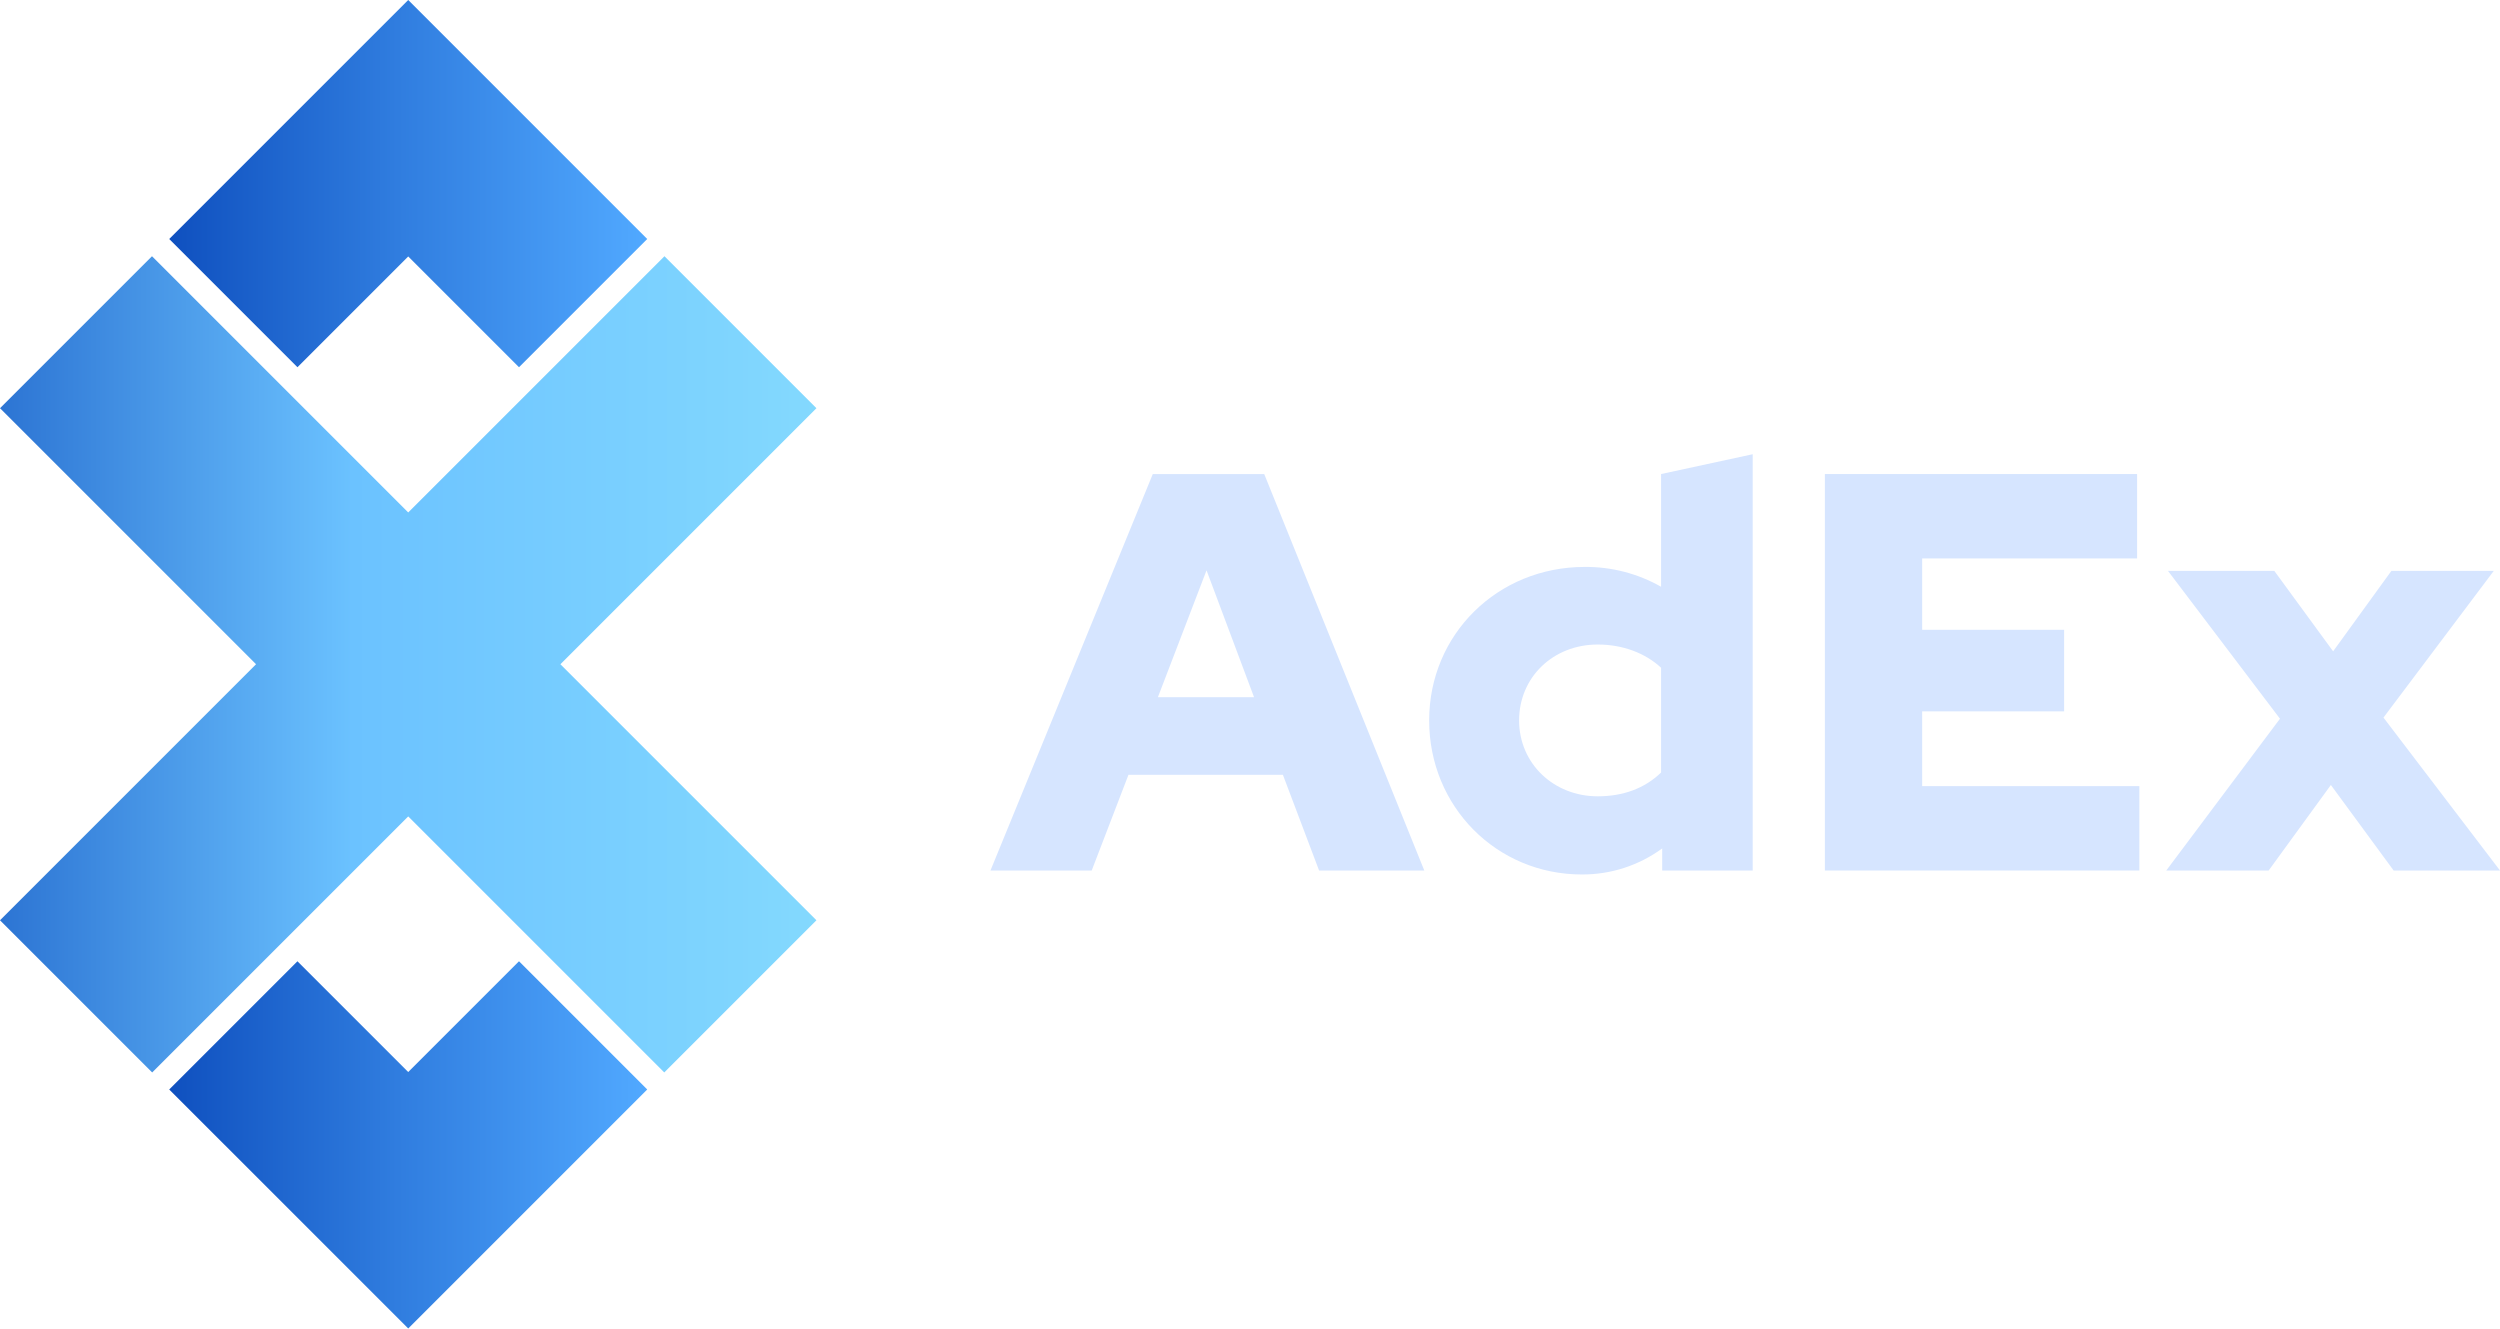
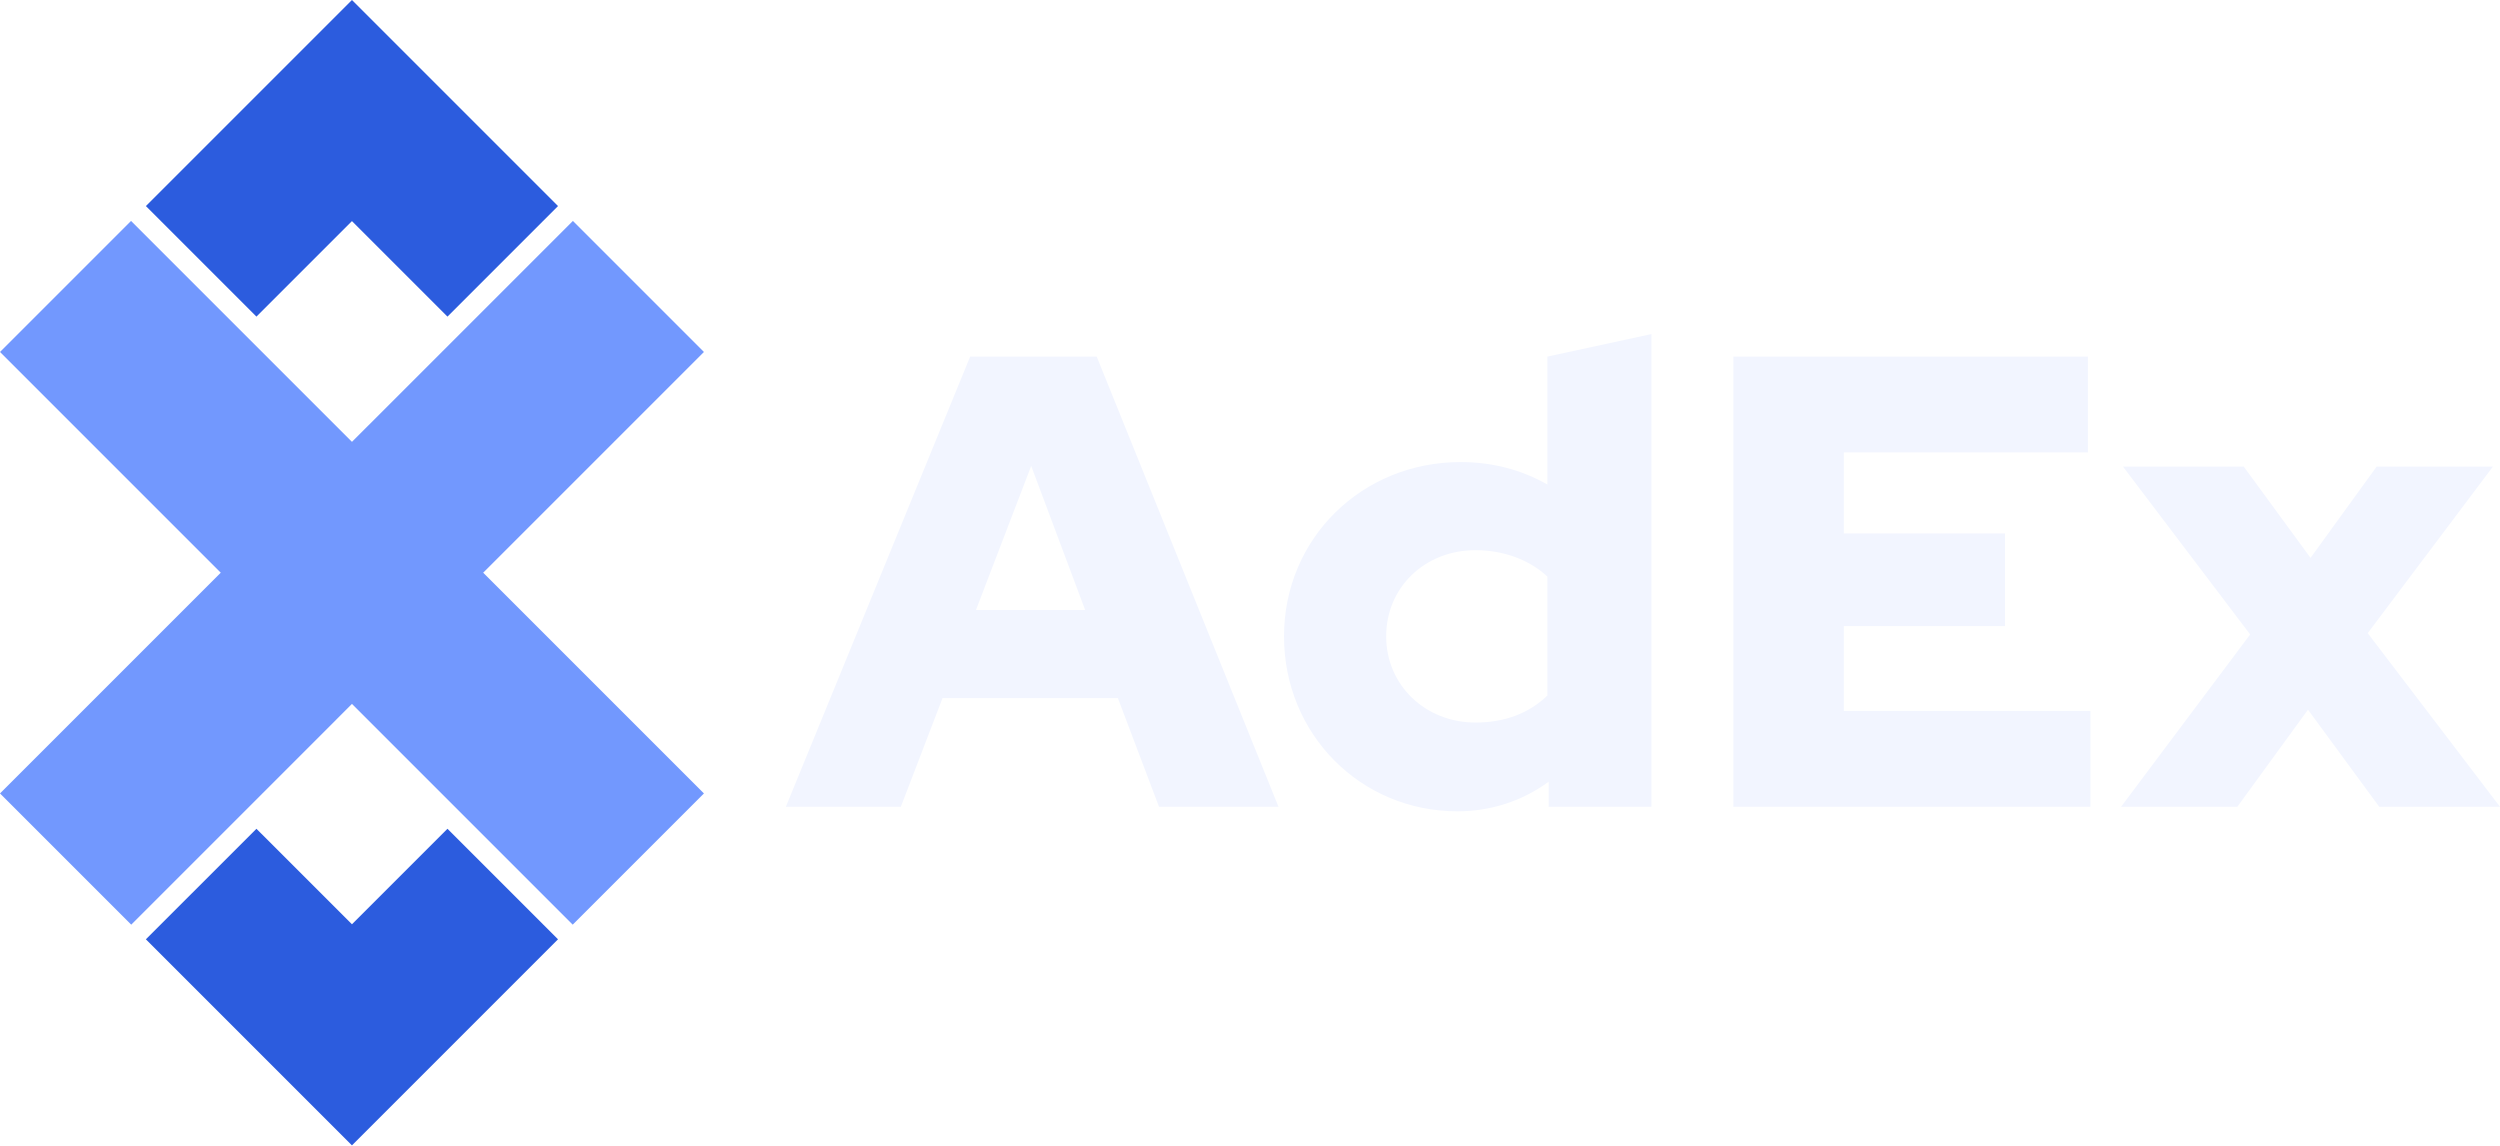
- <svg xmlns="http://www.w3.org/2000/svg" width="1752.999" height="931.537" viewBox="0 0 1752.999 931.537">
-   <defs>
-     <linearGradient id="linear-gradient" x1="1.2" y1="0.5" x2="-0.2" y2="0.5" gradientUnits="objectBoundingBox">
-       <stop offset="0" stop-color="#8ce1fe" />
-       <stop offset="0.549" stop-color="#6bc2ff" />
-       <stop offset="1" stop-color="#0f50bf" />
-     </linearGradient>
-     <linearGradient id="linear-gradient-2" x1="1" y1="0.5" x2="0" y2="0.5" gradientUnits="objectBoundingBox">
-       <stop offset="0" stop-color="#51a9ff" />
-       <stop offset="0.522" stop-color="#307ddf" />
-       <stop offset="1" stop-color="#0f50bf" />
-     </linearGradient>
-   </defs>
-   <g id="Layer_x0020_1" transform="translate(-3076.28 -3467.17)">
-     <path id="Path_3061" data-name="Path 3061" d="M8953.01,6557.793H9024l25.779-67.118h108.277l25.381,67.118h73.771l-112.242-278h-78.133Zm117.4-121.527,34.107-88.96,33.316,88.96Z" transform="translate(-5182.214 -2480.223)" fill="#d6e5ff" />
-     <path id="_1" data-name="1" d="M11719.325,6454.083h63.459v-291.9l-64.252,13.9v79.032a106.555,106.555,0,0,0-53.545-13.9c-61.078,0-109.068,47.261-109.068,107.625s47.2,108.025,107.088,108.025a94.532,94.532,0,0,0,56.318-18.269Zm-100.344-105.245c0-30.182,23.8-53.216,55.131-53.216,17.449,0,33.314,5.956,44.42,16.283v73.472c-11.5,11.121-26.572,16.68-44.42,16.68C11643.177,6402.057,11618.981,6379.021,11618.981,6348.838Z" transform="translate(-7477.51 -2376.513)" fill="#d6e5ff" />
-     <path id="_2" data-name="2" d="M13903.8,6557.793h220.514v-59.176h-152.3v-52.423h99.543v-57.188h-99.543v-50.041h150.715V6279.79H13903.8Z" transform="translate(-9547.916 -2480.223)" fill="#d6e5ff" />
-     <path id="_3" data-name="3" d="M15929.4,7064.531h71.785l43.631-59.97,44.021,59.97h74.572L16081.7,6957.3l77.338-102.86h-71.785l-40.855,56.394-41.242-56.394H15930.6l78.529,103.654Z" transform="translate(-11334.131 -2986.961)" fill="#d6e5ff" />
-     <path id="Path_3062" data-name="Path 3062" d="M3076.28,5453.082l179.535-179.535-179.528-179.528,106.569-106.568,179.662,179.669,179.676-179.669,106.566,106.568-179.534,179.537,179.529,179.526-106.7,106.7-179.528-179.527-179.535,179.534Z" transform="translate(0 -1340.613)" fill-rule="evenodd" fill="url(#linear-gradient)" />
-     <path id="Path_3063" data-name="Path 3063" d="M4080.31,3634.756,4247.9,3467.17l167.585,167.586-89.909,89.914-77.676-77.677-77.678,77.677Z" transform="translate(-885.373)" fill-rule="evenodd" fill="url(#linear-gradient-2)" />
-     <path id="Path_3064" data-name="Path 3064" d="M4080.31,9260.54,4247.9,9428.129l167.585-167.589-89.909-89.91-77.676,77.676-77.678-77.676Z" transform="translate(-885.373 -5029.422)" fill-rule="evenodd" fill="url(#linear-gradient-2)" />
+ <svg xmlns="http://www.w3.org/2000/svg" xml:space="preserve" width="133.283mm" height="61.064mm" version="1.1" shape-rendering="geometricPrecision" text-rendering="geometricPrecision" image-rendering="optimizeQuality" fill-rule="evenodd" clip-rule="evenodd" viewBox="0 0 13314.02 6099.87">
+   <g id="Layer_x0020_1">
+     <g id="_2258534950480">
+       <g>
+         <path fill="#F2F5FF" fill-rule="nonzero" d="M4185.15 4296.65l612.3 0 222.15 -578.85 933.85 0 219.06 578.85 636.26 0 -968.13 -2397.62 -673.88 0 -981.61 2397.62zm1012.41 -1048.08l294.13 -767.25 287.42 767.25 -581.55 0z" />
+         <path fill="#F2F5FF" fill-rule="nonzero" d="M8247.59 4296.72l547.28 0 0 -2517.58 -554.13 119.96 0 681.47c-136.85,-78.71 -294.23,-119.81 -461.89,-119.81 -526.69,0 -940.69,407.56 -940.69,928.24 0,520.59 407.05,931.75 923.69,931.75 177.84,0 345.49,-54.86 485.73,-157.63l0 133.61zm-865.37 -907.73c0,-260.37 205.26,-458.93 475.43,-458.93 150.43,0 287.31,51.3 383.1,140.49l0 633.56c-99.13,95.97 -229.21,143.88 -383.1,143.88 -266.78,0 -475.43,-198.71 -475.43,-459z" />
+         <polygon fill="#F2F5FF" fill-rule="nonzero" points="9231.22,4296.65 11132.81,4296.65 11132.81,3786.28 9819.47,3786.28 9819.47,3334.2 10677.99,3334.2 10677.99,2840.87 9819.47,2840.87 9819.47,2409.39 11119.31,2409.39 11119.31,1899.03 9231.22,1899.03 " />
+         <polygon fill="#F2F5FF" fill-rule="nonzero" points="11295.89,4296.72 11915,4296.72 12291.41,3779.47 12670.94,4296.72 13314.02,4296.72 12609.49,3371.88 13276.41,2484.79 12657.25,2484.79 12305.06,2971.09 11949.16,2484.79 11306.05,2484.79 11983.41,3378.83 " />
+       </g>
+       <g>
+         <polygon fill="#7298FE" points="-0,4225.58 1175.68,3049.97 0.08,1874.42 697.92,1176.55 1874.42,2353.05 3051.01,1176.55 3748.81,1874.42 2573.17,3049.97 3748.81,4225.58 3050.01,4924.36 1874.42,3748.72 698.82,4924.41 " />
+         <polygon fill="#2C5CDE" points="776.9,1097.4 1874.33,0 2971.73,1097.4 2383,1686.21 1874.33,1177.54 1365.67,1686.21 " />
+         <polygon fill="#2C5CDE" points="776.9,5002.43 1874.33,6099.87 2971.73,5002.43 2383,4413.74 1874.33,4922.33 1365.67,4413.74 " />
+       </g>
+     </g>
  </g>
</svg>
